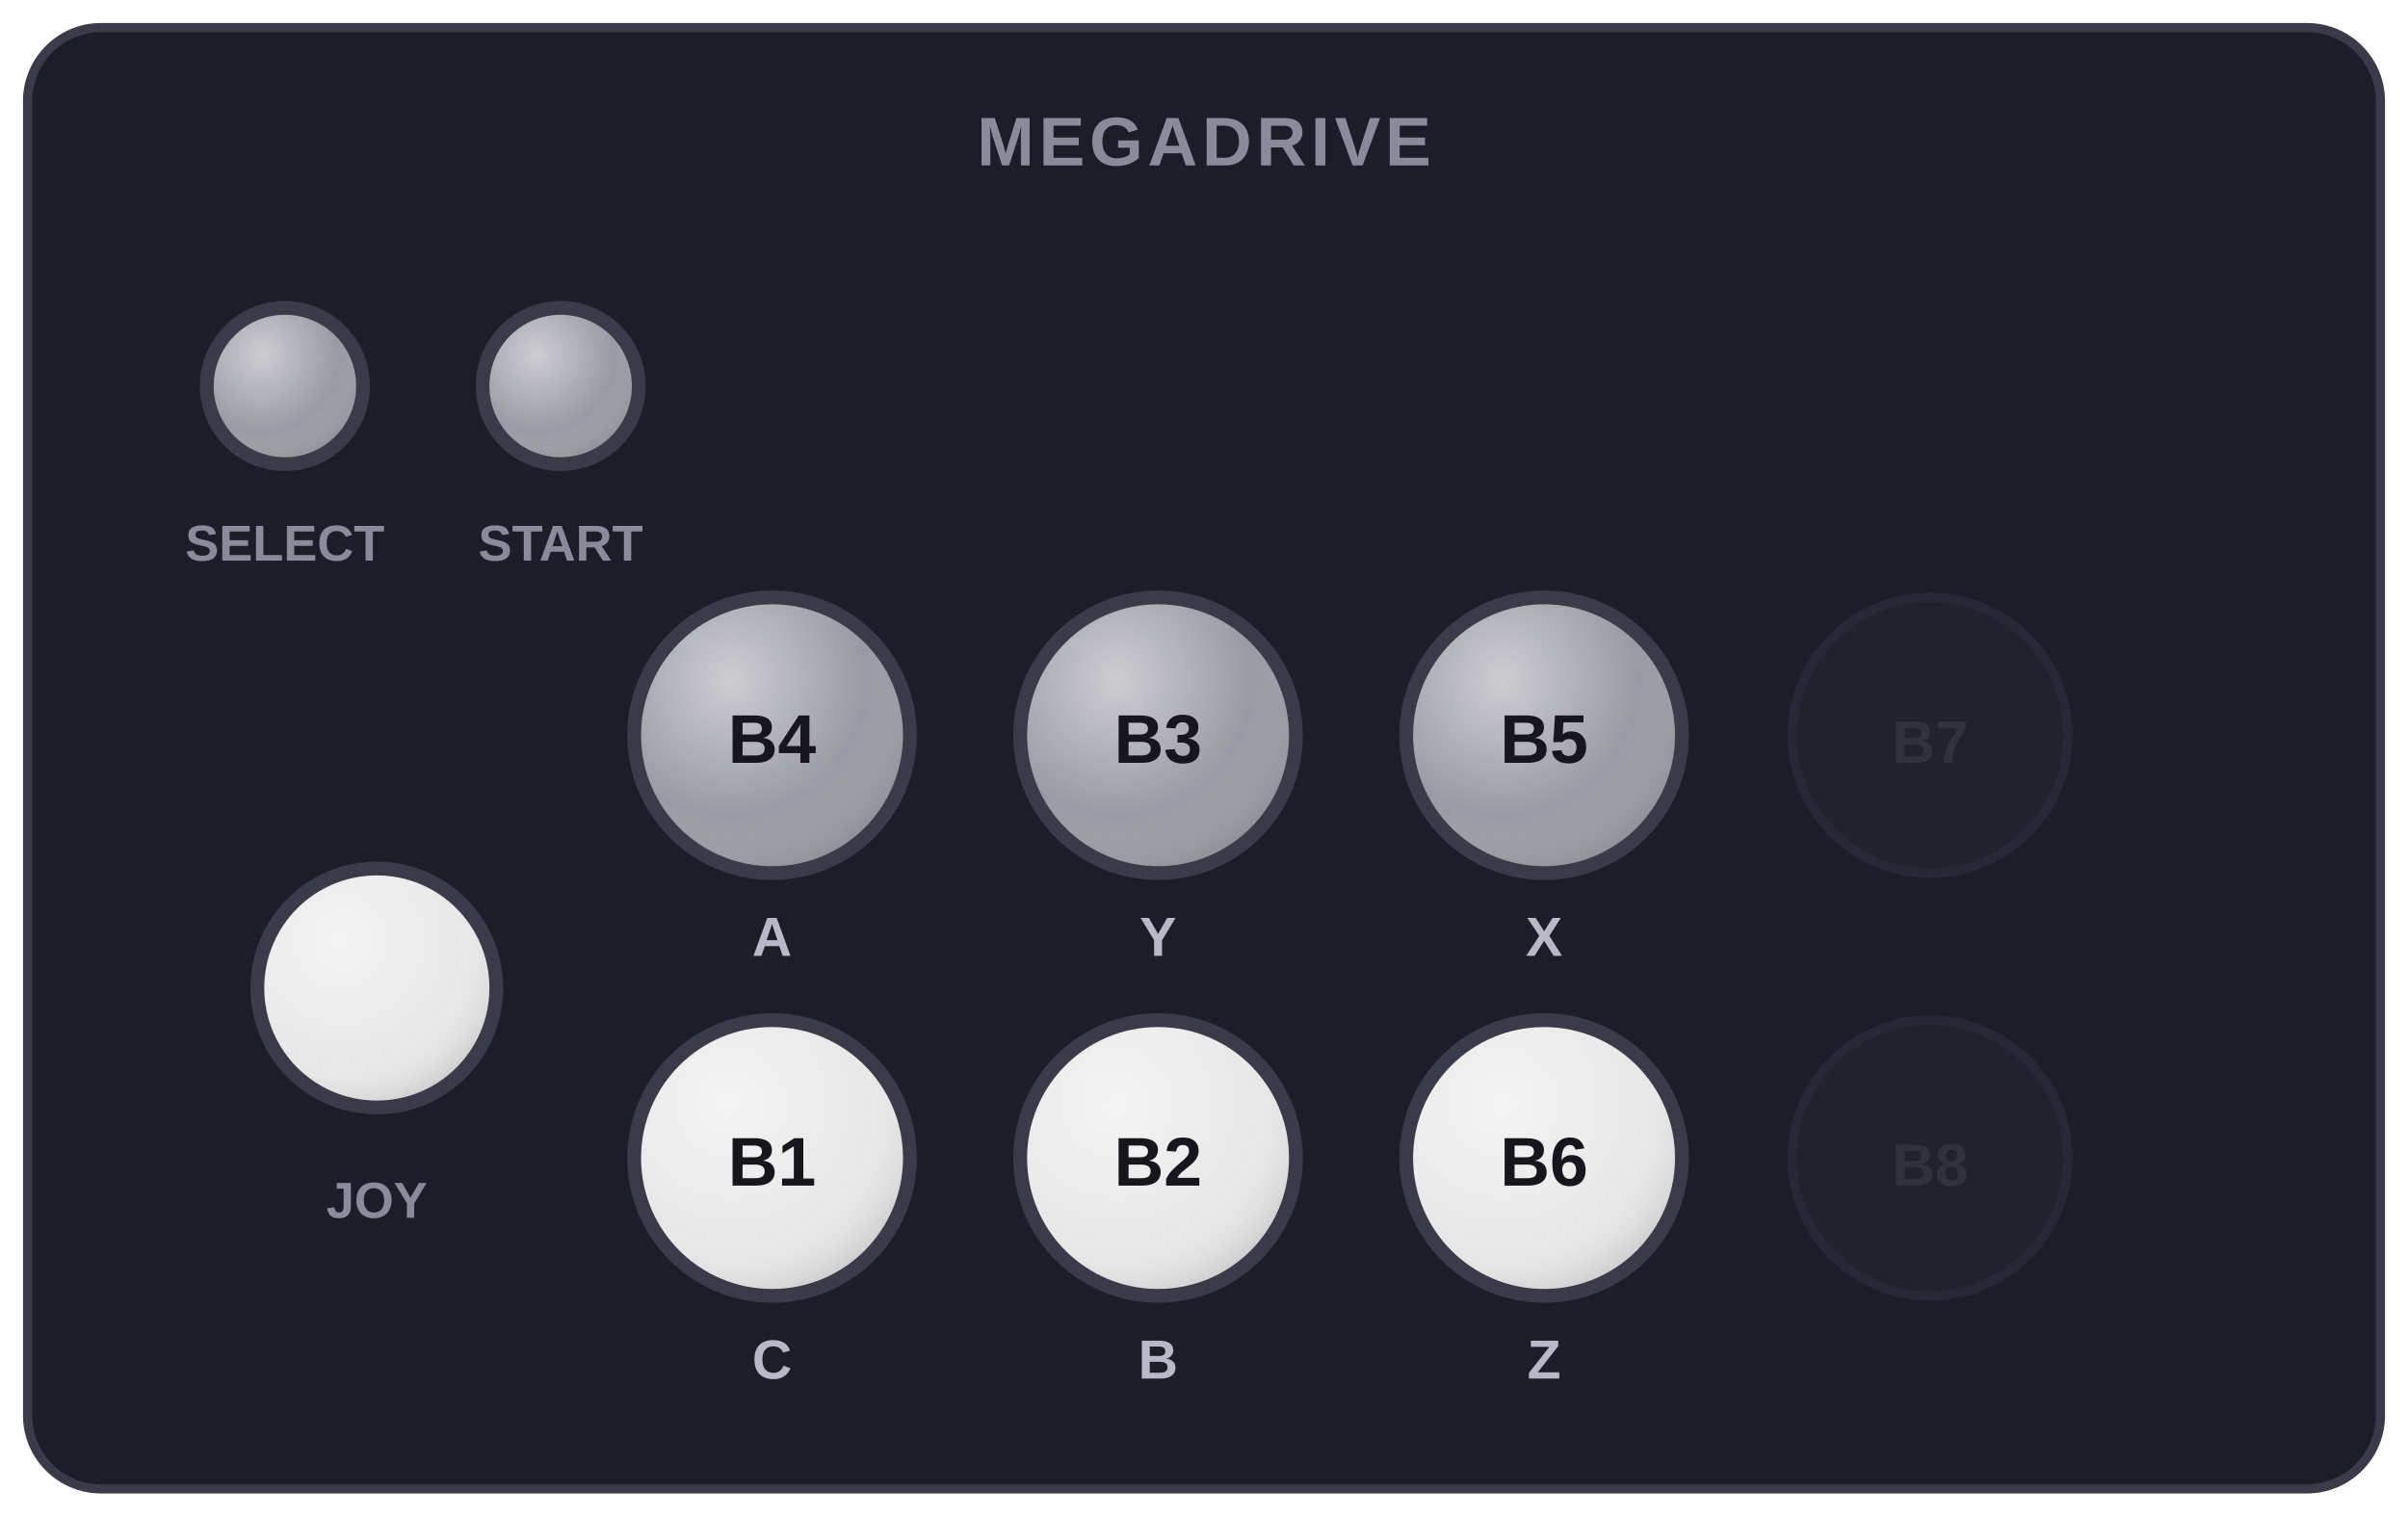
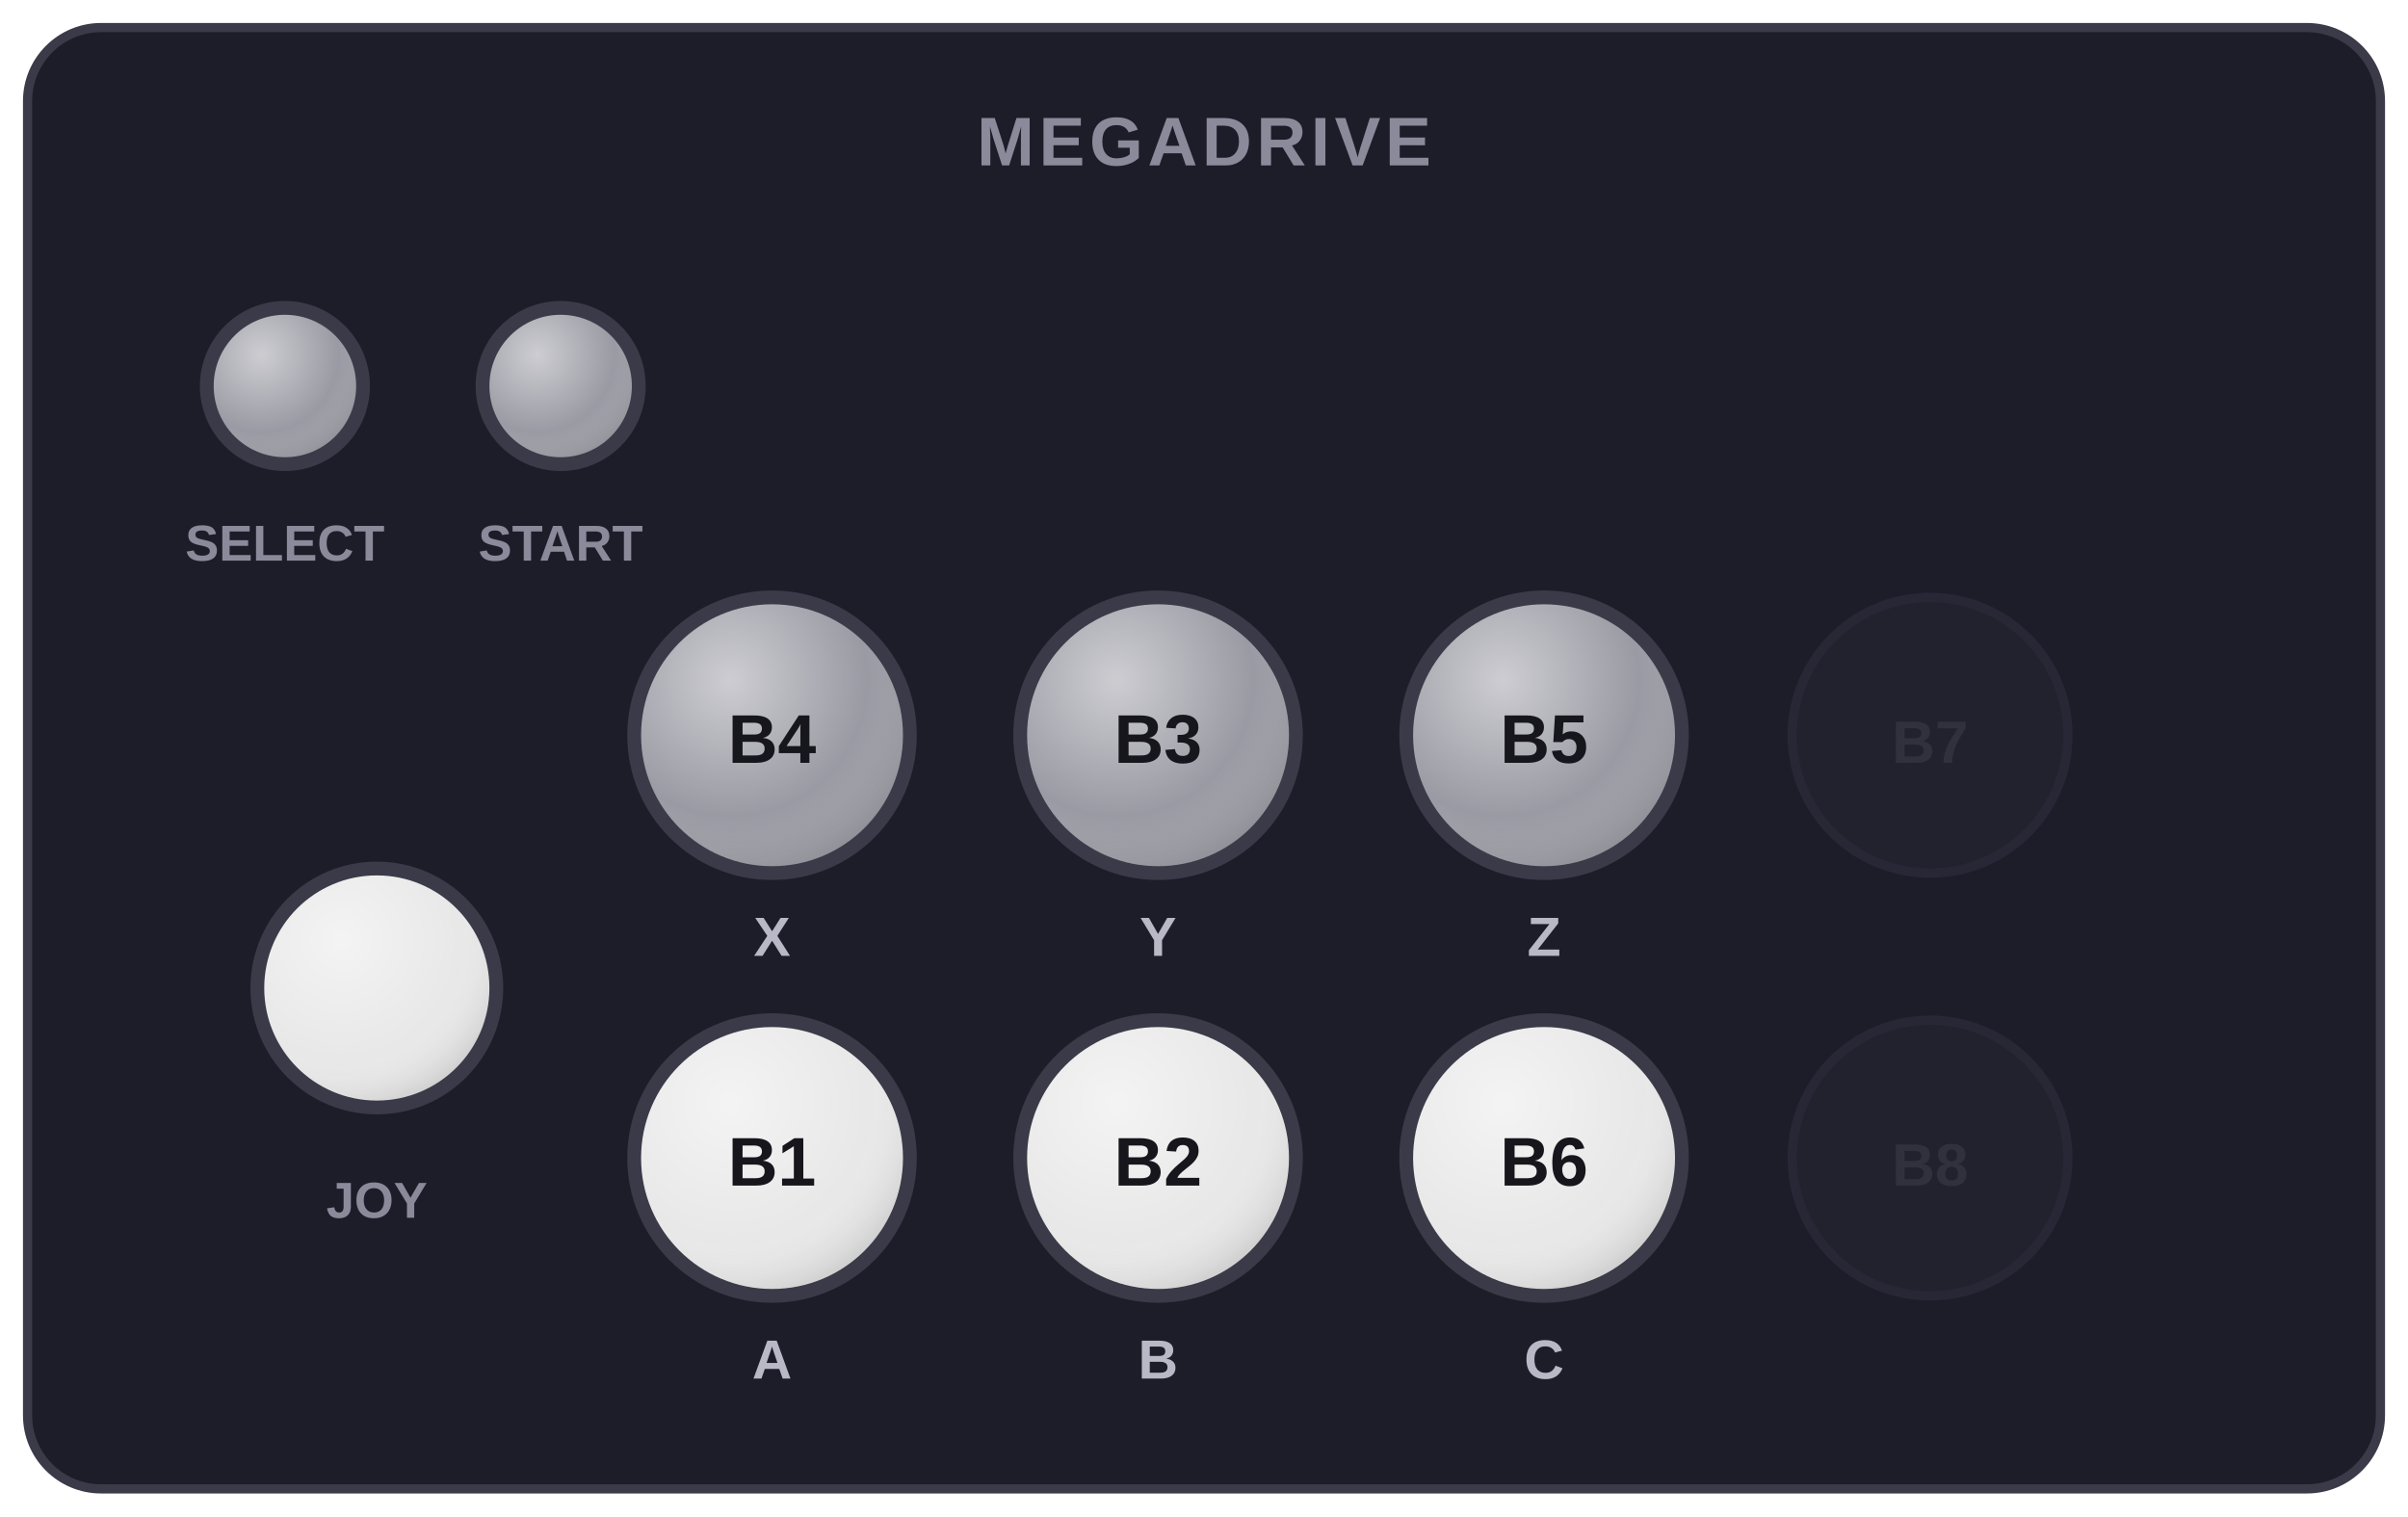
<svg xmlns="http://www.w3.org/2000/svg" viewBox="0 0 524 330" font-family="Segoe UI, Arial, sans-serif">
  <defs>
    <radialGradient id="dome" cx="0.35" cy="0.3" r="0.9">
      <stop offset="0" stop-color="#ffffff" stop-opacity="0.5" />
      <stop offset="0.55" stop-color="#ffffff" stop-opacity="0" />
      <stop offset="1" stop-color="#000000" stop-opacity="0.35" />
    </radialGradient>
  </defs>
  <rect x="6" y="6" width="512" height="318" rx="16" fill="#1d1d2a" stroke="#3a3a48" stroke-width="2" />
  <text x="262" y="36" text-anchor="middle" fill="#8a8a9a" font-size="15" font-weight="bold" letter-spacing="1">MEGADRIVE</text>
  <circle cx="62" cy="84" r="17" fill="#9a9aa4" />
  <circle cx="62" cy="84" r="17" fill="url(#dome)" />
  <circle cx="62" cy="84" r="17" fill="none" stroke="#3a3a48" stroke-width="3" />
  <text x="62" y="122" text-anchor="middle" fill="#8a8a9a" font-size="11" font-weight="bold">SELECT</text>
  <circle cx="122" cy="84" r="17" fill="#9a9aa4" />
  <circle cx="122" cy="84" r="17" fill="url(#dome)" />
  <circle cx="122" cy="84" r="17" fill="none" stroke="#3a3a48" stroke-width="3" />
  <text x="122" y="122" text-anchor="middle" fill="#8a8a9a" font-size="11" font-weight="bold">START</text>
  <circle cx="82" cy="215" r="26" fill="#e8e8e8" />
  <circle cx="82" cy="215" r="26" fill="url(#dome)" />
  <circle cx="82" cy="215" r="26" fill="none" stroke="#3a3a48" stroke-width="3" />
  <text x="82" y="265" text-anchor="middle" fill="#8a8a9a" font-size="11" font-weight="bold">JOY</text>
  <circle cx="168" cy="160" r="30" fill="#9a9aa4" />
  <circle cx="168" cy="160" r="30" fill="url(#dome)" />
  <circle cx="168" cy="160" r="30" fill="none" stroke="#3a3a48" stroke-width="3" />
  <text x="168" y="166" text-anchor="middle" fill="#16161c" font-size="15" font-weight="bold">B4</text>
-   <text x="168" y="208" text-anchor="middle" fill="#b8b8c6" font-size="12" font-weight="bold">A</text>
+   <text x="168" y="208" text-anchor="middle" fill="#b8b8c6" font-size="12" font-weight="bold">X</text>
  <circle cx="252" cy="160" r="30" fill="#9a9aa4" />
  <circle cx="252" cy="160" r="30" fill="url(#dome)" />
  <circle cx="252" cy="160" r="30" fill="none" stroke="#3a3a48" stroke-width="3" />
  <text x="252" y="166" text-anchor="middle" fill="#16161c" font-size="15" font-weight="bold">B3</text>
  <text x="252" y="208" text-anchor="middle" fill="#b8b8c6" font-size="12" font-weight="bold">Y</text>
  <circle cx="336" cy="160" r="30" fill="#9a9aa4" />
  <circle cx="336" cy="160" r="30" fill="url(#dome)" />
  <circle cx="336" cy="160" r="30" fill="none" stroke="#3a3a48" stroke-width="3" />
  <text x="336" y="166" text-anchor="middle" fill="#16161c" font-size="15" font-weight="bold">B5</text>
-   <text x="336" y="208" text-anchor="middle" fill="#b8b8c6" font-size="12" font-weight="bold">X</text>
+   <text x="336" y="208" text-anchor="middle" fill="#b8b8c6" font-size="12" font-weight="bold">Z</text>
  <g opacity="0.18">
    <circle cx="420" cy="160" r="30" fill="#3a3a48" />
    <circle cx="420" cy="160" r="30" fill="none" stroke="#55556a" stroke-width="2" />
    <text x="420" y="166" text-anchor="middle" fill="#8a8a9a" font-size="13" font-weight="bold">B7</text>
  </g>
  <circle cx="168" cy="252" r="30" fill="#e8e8e8" />
  <circle cx="168" cy="252" r="30" fill="url(#dome)" />
  <circle cx="168" cy="252" r="30" fill="none" stroke="#3a3a48" stroke-width="3" />
  <text x="168" y="258" text-anchor="middle" fill="#16161c" font-size="15" font-weight="bold">B1</text>
-   <text x="168" y="300" text-anchor="middle" fill="#b8b8c6" font-size="12" font-weight="bold">C</text>
+   <text x="168" y="300" text-anchor="middle" fill="#b8b8c6" font-size="12" font-weight="bold">A</text>
  <circle cx="252" cy="252" r="30" fill="#e8e8e8" />
  <circle cx="252" cy="252" r="30" fill="url(#dome)" />
  <circle cx="252" cy="252" r="30" fill="none" stroke="#3a3a48" stroke-width="3" />
  <text x="252" y="258" text-anchor="middle" fill="#16161c" font-size="15" font-weight="bold">B2</text>
  <text x="252" y="300" text-anchor="middle" fill="#b8b8c6" font-size="12" font-weight="bold">B</text>
  <circle cx="336" cy="252" r="30" fill="#e8e8e8" />
  <circle cx="336" cy="252" r="30" fill="url(#dome)" />
  <circle cx="336" cy="252" r="30" fill="none" stroke="#3a3a48" stroke-width="3" />
  <text x="336" y="258" text-anchor="middle" fill="#16161c" font-size="15" font-weight="bold">B6</text>
-   <text x="336" y="300" text-anchor="middle" fill="#b8b8c6" font-size="12" font-weight="bold">Z</text>
+   <text x="336" y="300" text-anchor="middle" fill="#b8b8c6" font-size="12" font-weight="bold">C</text>
  <g opacity="0.18">
    <circle cx="420" cy="252" r="30" fill="#3a3a48" />
    <circle cx="420" cy="252" r="30" fill="none" stroke="#55556a" stroke-width="2" />
    <text x="420" y="258" text-anchor="middle" fill="#8a8a9a" font-size="13" font-weight="bold">B8</text>
  </g>
</svg>
